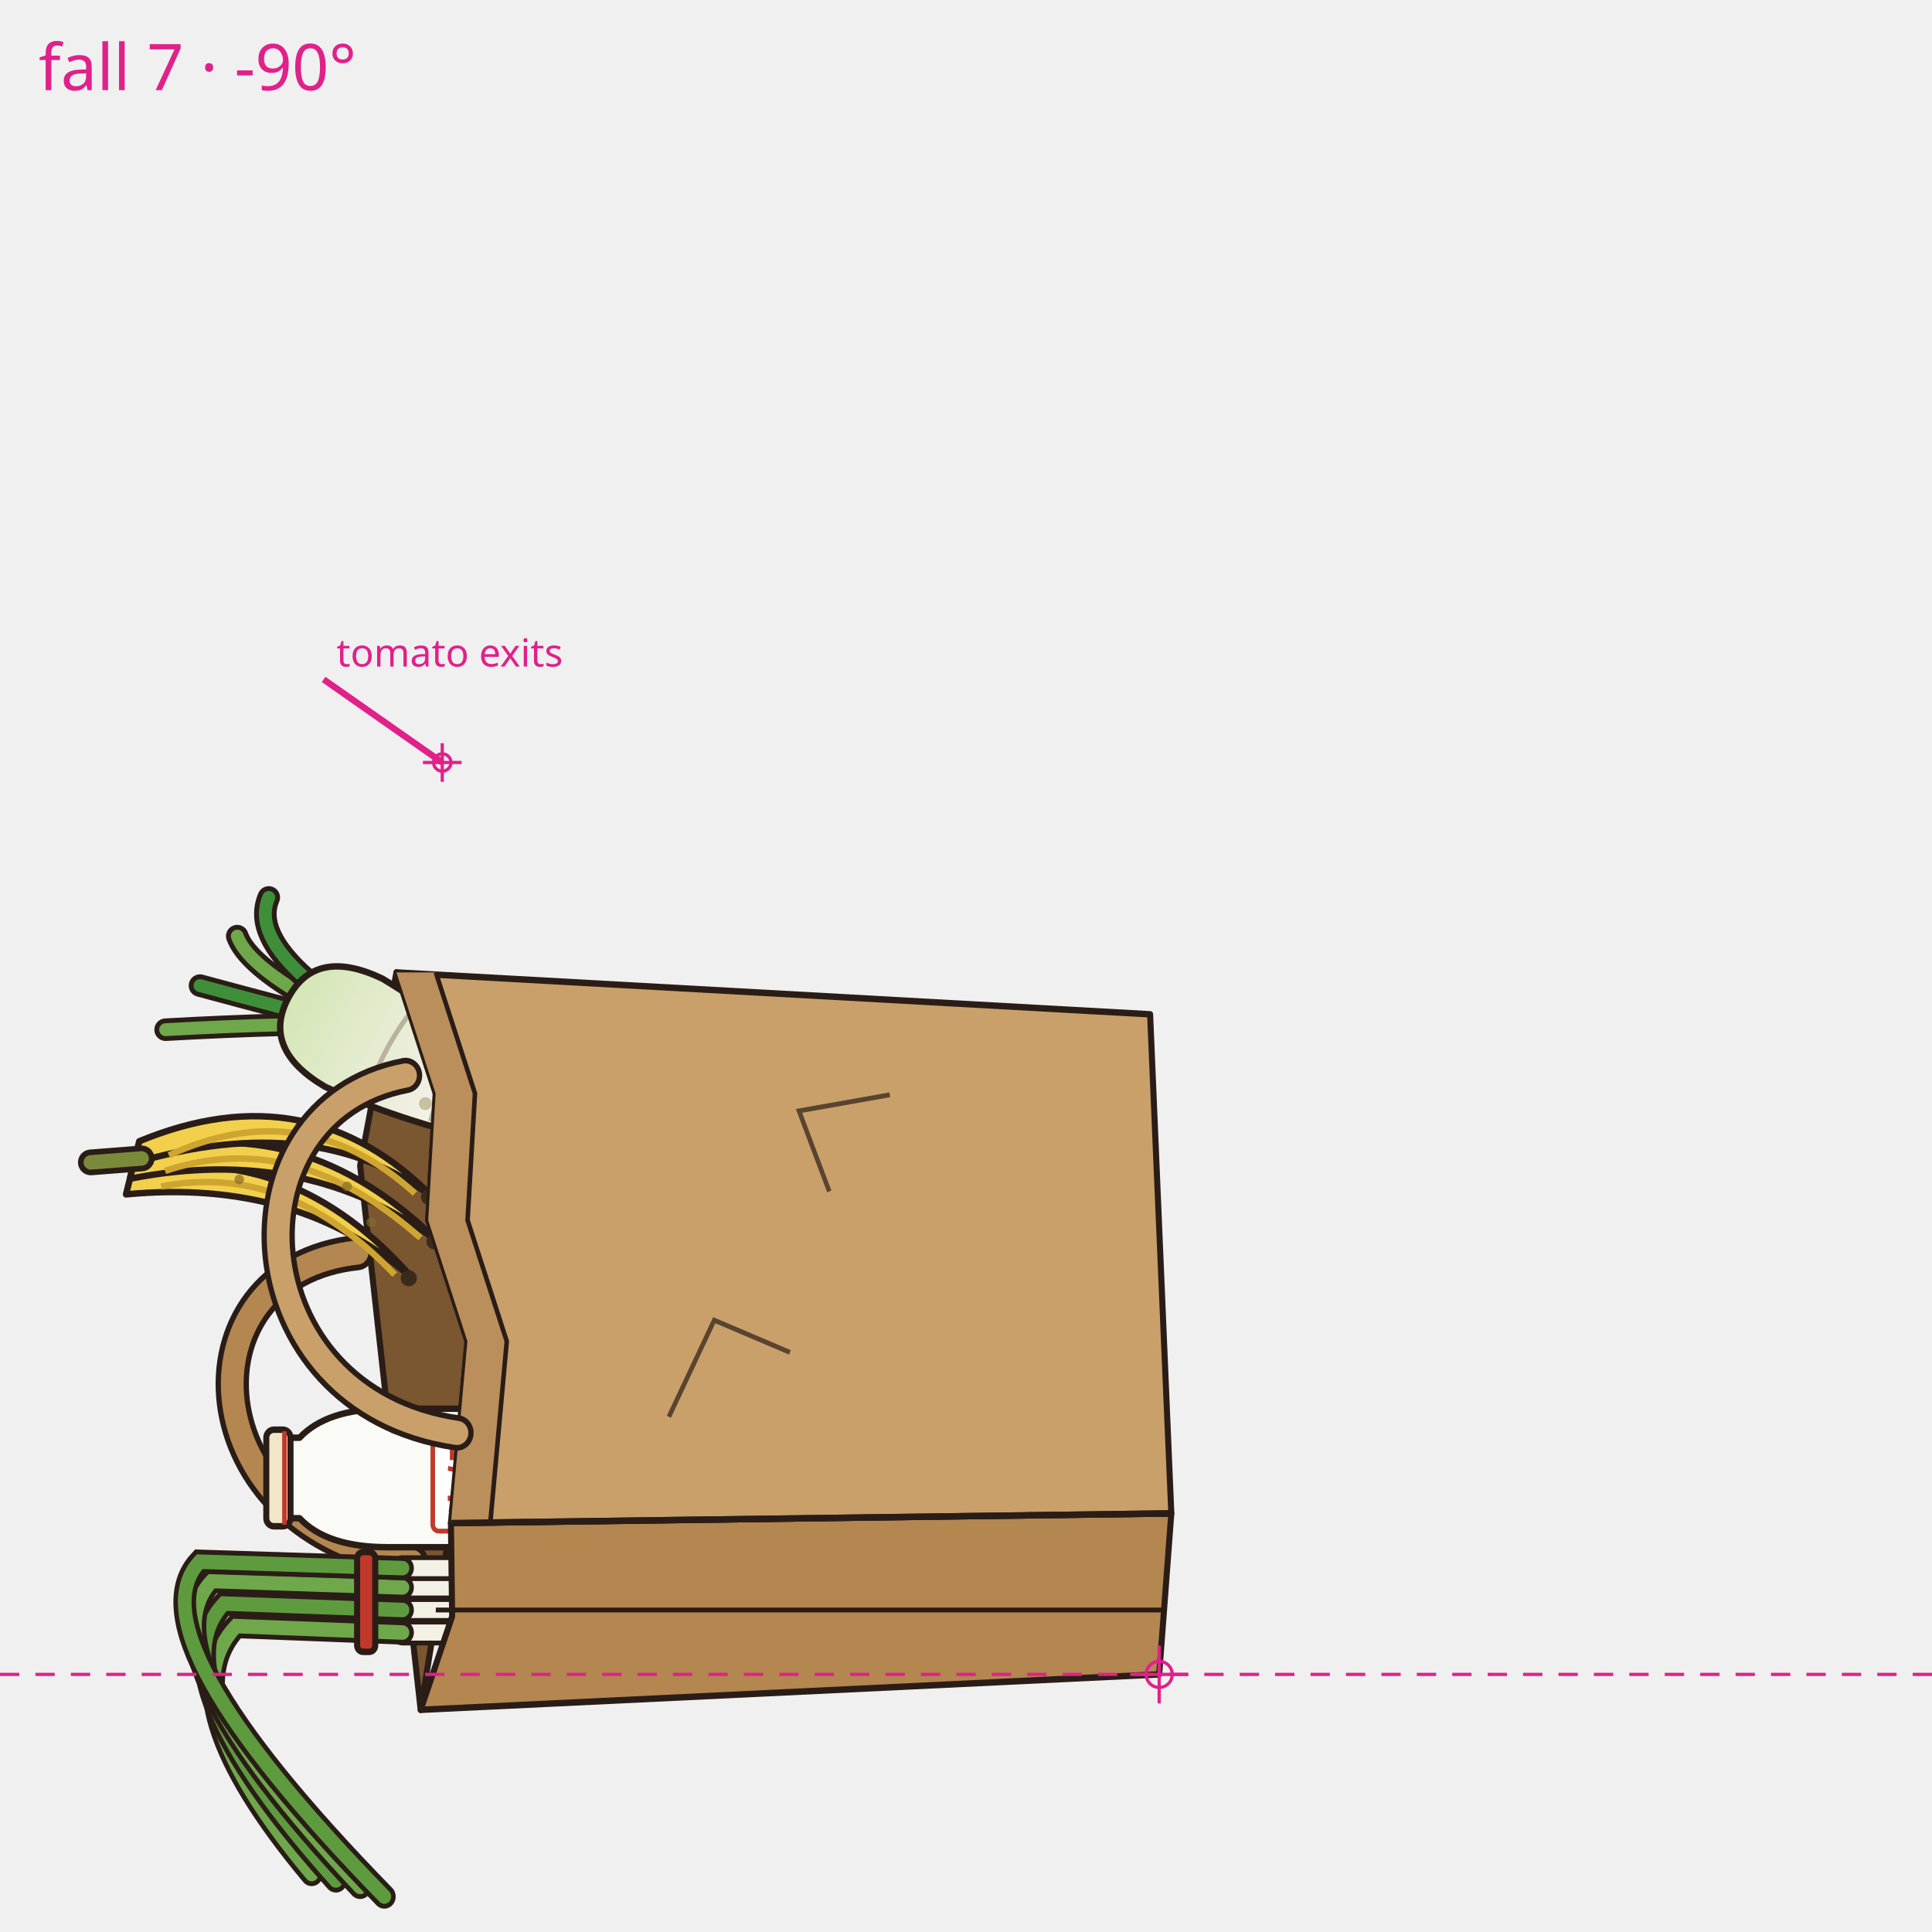
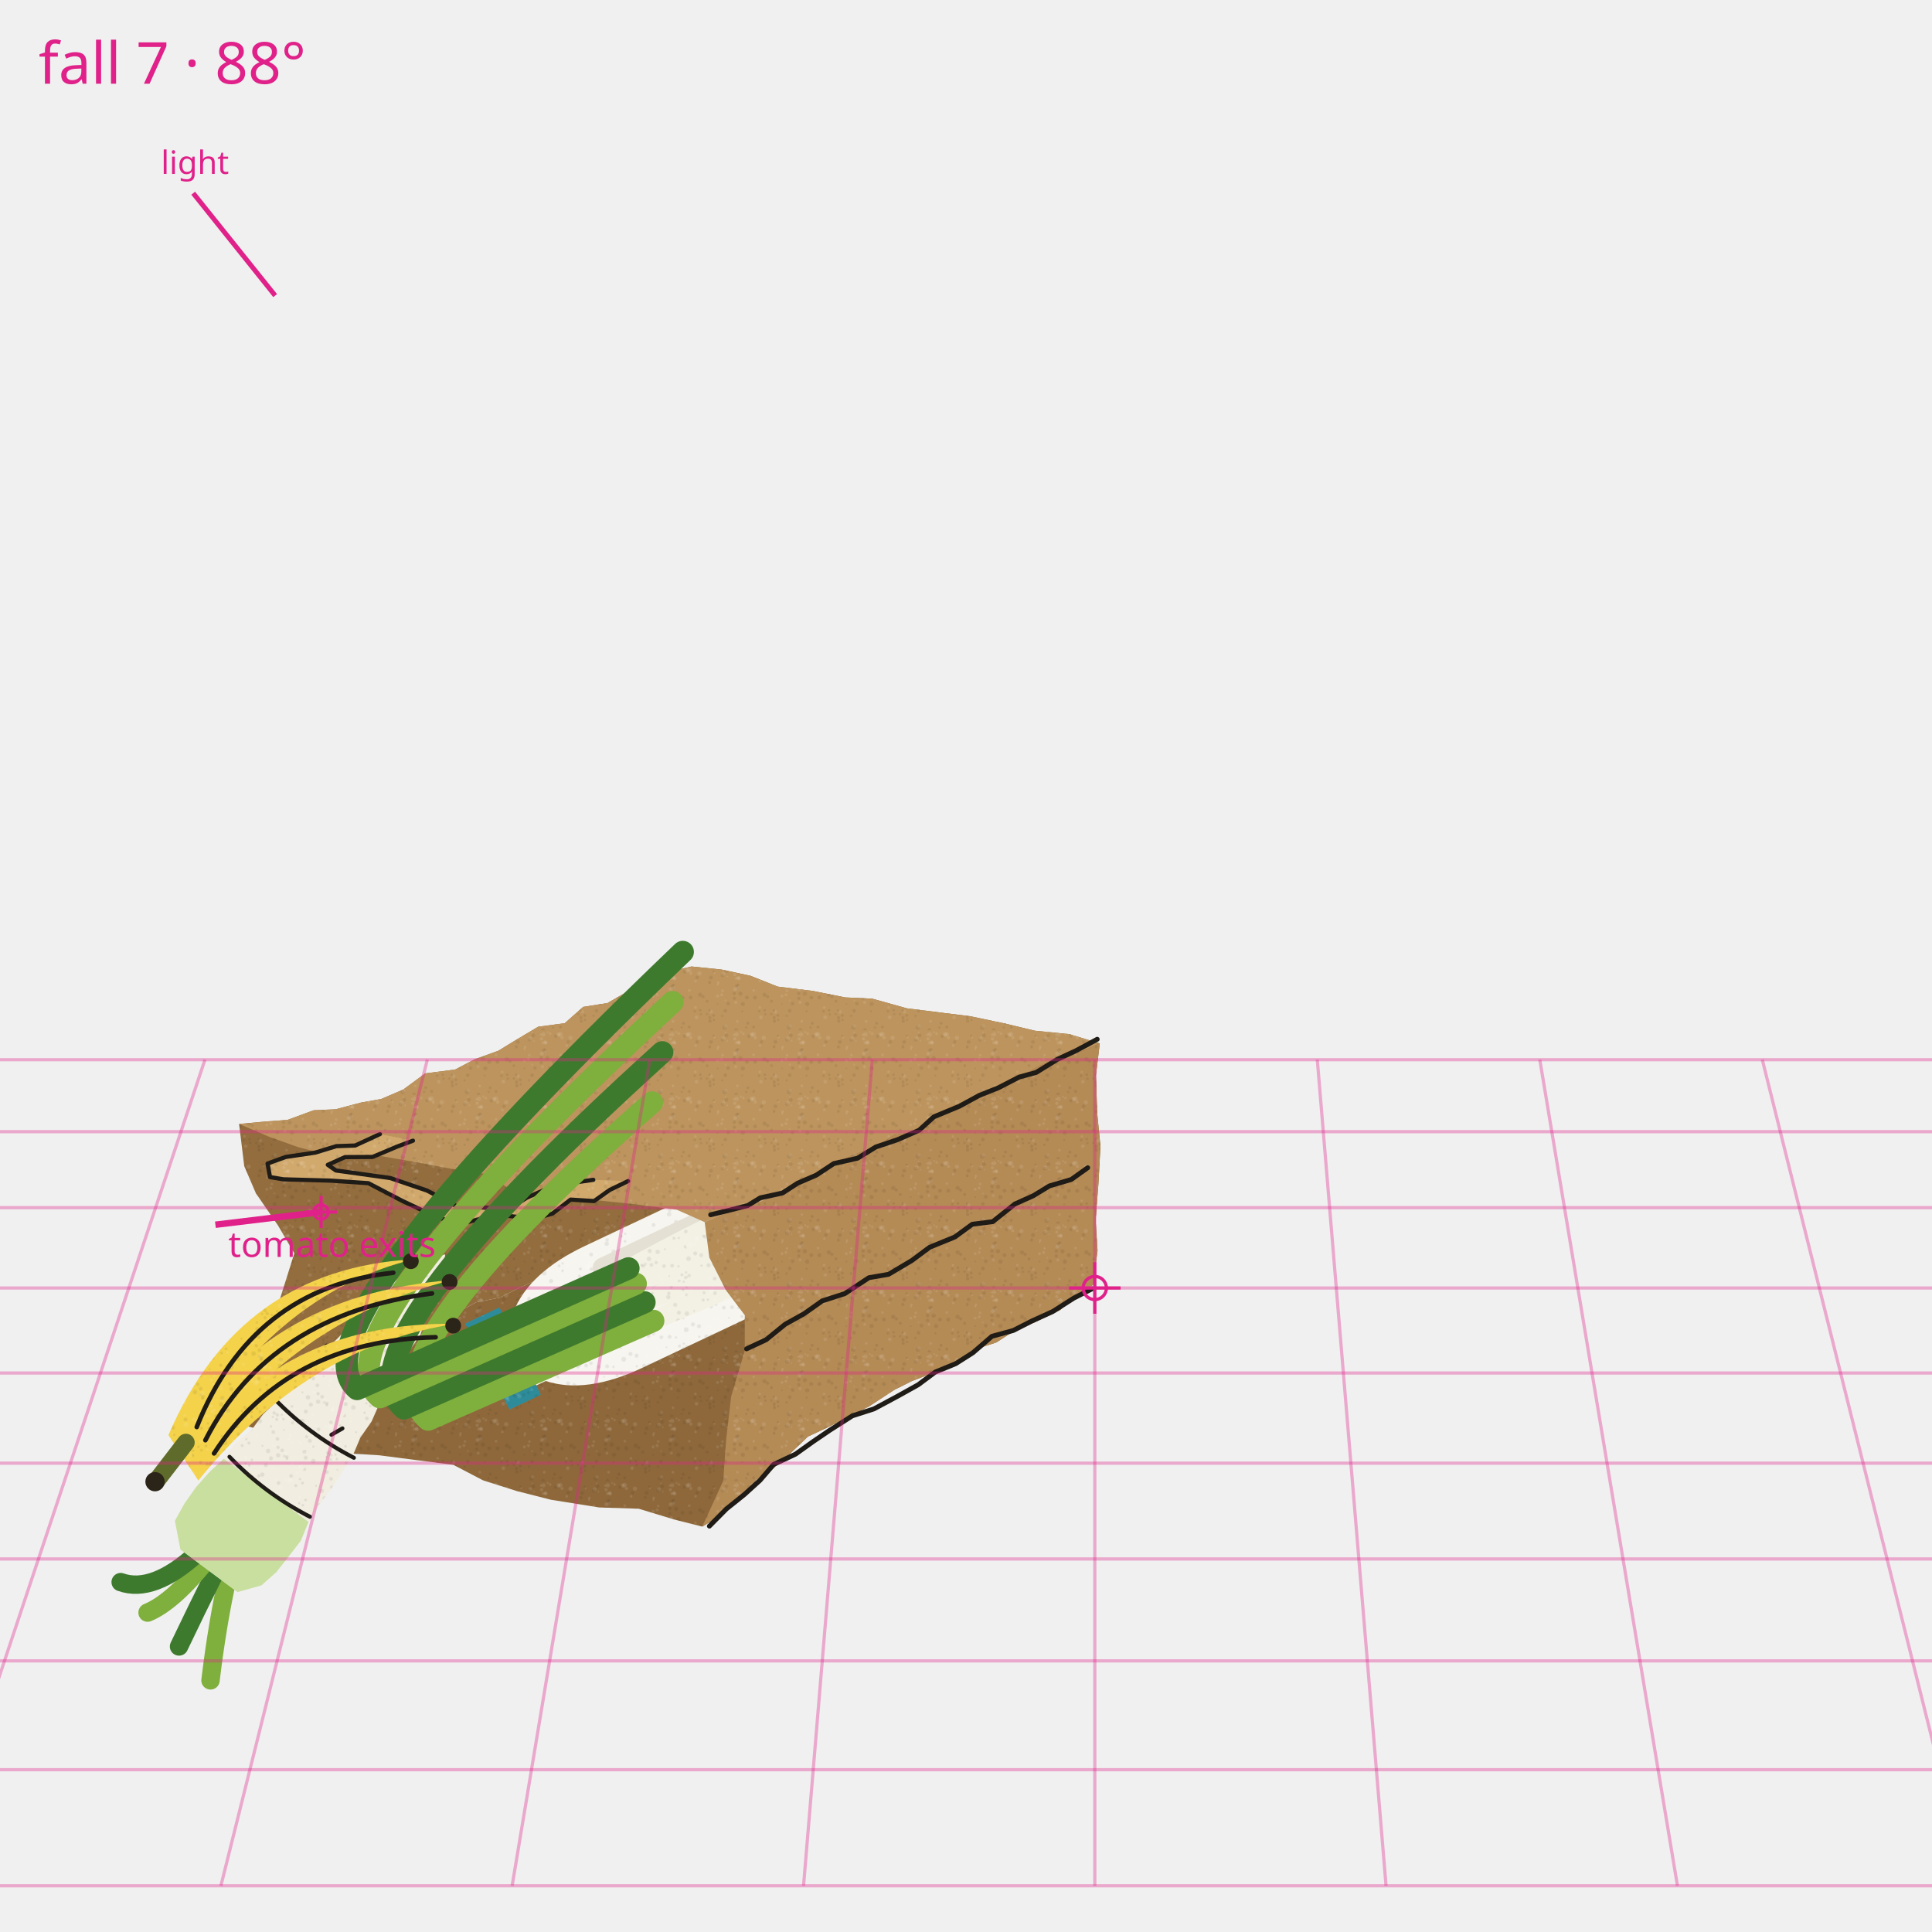
<svg xmlns="http://www.w3.org/2000/svg" width="1200" height="1200" viewBox="0 0 1200 1200">
-   <g transform="translate(720 1040) translate(0 0) rotate(-90) translate(0 0) scale(1 0.94)">
-     <polygon points="-22,-488 316,-528 436,-504 360.8,-478.1 282.1,-483 206.9,-457.1 94,-468" fill="#7a5631" stroke="#2a1d17" stroke-width="4" stroke-linejoin="round" stroke-linecap="round" />
-     <path d="M 70 -494 C 90 -640, 250 -650, 262 -530" fill="none" stroke="#2a1d17" stroke-width="22" stroke-linecap="round" />
-     <path d="M 70 -494 C 90 -640, 250 -650, 262 -530" fill="none" stroke="#b48650" stroke-width="15" stroke-linecap="round" />
-     <path d="M 79 -364 Q 79 -350 93 -350 L 151 -350 Q 165 -350 165 -364 L 165 -510 Q 165 -550 147 -568 L 147 -580 L 97 -580 L 97 -568 Q 79 -550 79 -510 Z" fill="#fafaf7" stroke="#2a1d17" stroke-width="4" stroke-linejoin="round" stroke-linecap="round" />
-     <path d="M 153 -506 L 153 -370" stroke="#a9b8bf" stroke-width="7" stroke-linecap="round" />
-     <rect x="89" y="-480" width="66" height="44" rx="4" fill="#fff" stroke="#c0392b" stroke-width="3" />
-     <text x="122" y="-448" font-size="26" font-family="sans-serif" font-weight="700" text-anchor="middle" fill="#c0392b">牛奶</text>
-     <rect x="92" y="-590" width="60" height="16" rx="5" fill="#f2e6c9" stroke="#2a1d17" stroke-width="4" stroke-linejoin="round" stroke-linecap="round" />
-     <line x1="93" y1="-578" x2="151" y2="-578" stroke="#c0392b" stroke-width="3" />
-     <path d="M 26 -380 L 26 -500" stroke="#2a1d17" stroke-width="16" stroke-linecap="round" />
-     <path d="M 26 -380 L 26 -500" stroke="#f3f1e4" stroke-width="10" stroke-linecap="round" />
-     <path d="M 40 -380 L 40 -500" stroke="#2a1d17" stroke-width="16" stroke-linecap="round" />
-     <path d="M 40 -380 L 40 -500" stroke="#f3f1e4" stroke-width="10" stroke-linecap="round" />
-     <path d="M 54 -380 L 54 -500" stroke="#2a1d17" stroke-width="16" stroke-linecap="round" />
-     <path d="M 54 -380 L 54 -500" stroke="#f3f1e4" stroke-width="10" stroke-linecap="round" />
-     <path d="M 66 -380 L 66 -500" stroke="#2a1d17" stroke-width="16" stroke-linecap="round" />
-     <path d="M 66 -380 L 66 -500" stroke="#f3f1e4" stroke-width="10" stroke-linecap="round" />
+   <defs>
+     <pattern id="grain" width="40" height="40" patternUnits="userSpaceOnUse">
+       <circle cx="23.5" cy="38.2" r="0.7" fill="#000" opacity="0.07" />
+       <circle cx="28" cy="2.4" r="1.4" fill="#fff" opacity="0.1" />
+       <circle cx="39.2" cy="21.9" r="0.9" fill="#000" opacity="0.07" />
+       <circle cx="11.7" cy="6.5" r="0.5" fill="#fff" opacity="0.1" />
+       <circle cx="33" cy="7.1" r="1.1" fill="#000" opacity="0.07" />
+       <circle cx="16.1" cy="20.1" r="1" fill="#000" opacity="0.07" />
+       <circle cx="29" cy="19.6" r="1.2" fill="#000" opacity="0.07" />
+       <circle cx="24.5" cy="35.6" r="0.9" fill="#000" opacity="0.07" />
+       <circle cx="10.7" cy="37.5" r="1.1" fill="#fff" opacity="0.1" />
+       <circle cx="21.4" cy="23.6" r="1.3" fill="#000" opacity="0.07" />
+       <circle cx="17.2" cy="39.7" r="1.1" fill="#000" opacity="0.07" />
+       <circle cx="32" cy="9.4" r="0.8" fill="#fff" opacity="0.1" />
+       <circle cx="0.7" cy="32.1" r="1.1" fill="#000" opacity="0.07" />
+       <circle cx="1.7" cy="28.4" r="1.1" fill="#fff" opacity="0.1" />
+       <circle cx="21.7" cy="2" r="0.8" fill="#fff" opacity="0.1" />
+       <circle cx="39.1" cy="29.9" r="0.7" fill="#000" opacity="0.07" />
+       <circle cx="3.7" cy="4.4" r="0.6" fill="#fff" opacity="0.1" />
+       <circle cx="1" cy="34.3" r="1" fill="#000" opacity="0.07" />
+       <circle cx="5.7" cy="23.6" r="0.5" fill="#000" opacity="0.07" />
+       <circle cx="34.4" cy="4.6" r="1.3" fill="#fff" opacity="0.1" />
+       <circle cx="12.3" cy="23.4" r="1.1" fill="#000" opacity="0.07" />
+       <circle cx="23.9" cy="19.6" r="1.2" fill="#000" opacity="0.07" />
+       <circle cx="10.5" cy="27.8" r="1.1" fill="#000" opacity="0.07" />
+       <circle cx="1.6" cy="7.2" r="1.2" fill="#000" opacity="0.07" />
+       <circle cx="26.8" cy="2.7" r="1.3" fill="#fff" opacity="0.1" />
+       <circle cx="15.9" cy="2.7" r="0.6" fill="#fff" opacity="0.1" />
+       <circle cx="34.8" cy="17.9" r="1.3" fill="#000" opacity="0.07" />
+       <circle cx="0.7" cy="10.2" r="1" fill="#000" opacity="0.07" />
+       <circle cx="29.1" cy="4.5" r="1" fill="#fff" opacity="0.1" />
+       <circle cx="5.8" cy="11.6" r="0.6" fill="#fff" opacity="0.1" />
+       <circle cx="21" cy="28.1" r="0.6" fill="#000" opacity="0.07" />
+       <circle cx="3.2" cy="30.7" r="0.9" fill="#000" opacity="0.07" />
+       <circle cx="28.1" cy="15.2" r="0.8" fill="#fff" opacity="0.1" />
+       <circle cx="10.1" cy="38.2" r="1.4" fill="#000" opacity="0.07" />
+       <circle cx="8.8" cy="15.4" r="0.8" fill="#fff" opacity="0.1" />
+       <circle cx="17.5" cy="2.5" r="1.3" fill="#fff" opacity="0.1" />
+       <circle cx="18" cy="13.9" r="1" fill="#000" opacity="0.07" />
+       <circle cx="3.2" cy="3.4" r="0.7" fill="#000" opacity="0.07" />
+       <circle cx="9.3" cy="5" r="1.2" fill="#fff" opacity="0.1" />
+       <circle cx="18.1" cy="13.8" r="1.1" fill="#fff" opacity="0.1" />
+       <circle cx="17" cy="22.6" r="0.9" fill="#fff" opacity="0.1" />
+       <circle cx="17.3" cy="7.7" r="0.9" fill="#fff" opacity="0.1" />
+       <circle cx="31.5" cy="28.1" r="0.8" fill="#000" opacity="0.07" />
+       <circle cx="31.9" cy="25.8" r="0.8" fill="#fff" opacity="0.1" />
+       <circle cx="10.6" cy="1.4" r="0.5" fill="#fff" opacity="0.1" />
+       <circle cx="36.7" cy="19.1" r="1" fill="#000" opacity="0.07" />
+       <circle cx="32.6" cy="31.9" r="1.1" fill="#fff" opacity="0.1" />
+       <circle cx="20.2" cy="1.1" r="0.6" fill="#fff" opacity="0.1" />
+       <circle cx="5.7" cy="18.7" r="0.9" fill="#fff" opacity="0.1" />
+       <circle cx="17.5" cy="12.4" r="1" fill="#000" opacity="0.07" />
+       <circle cx="8.2" cy="17.9" r="0.9" fill="#fff" opacity="0.1" />
+       <circle cx="35.4" cy="30" r="0.7" fill="#000" opacity="0.07" />
+       <circle cx="18.4" cy="11.8" r="0.8" fill="#000" opacity="0.07" />
+       <circle cx="35" cy="27.5" r="0.8" fill="#000" opacity="0.07" />
+       <circle cx="16.1" cy="17" r="1.1" fill="#000" opacity="0.07" />
+       <circle cx="19.9" cy="17.2" r="1.3" fill="#000" opacity="0.07" />
+       <circle cx="8.8" cy="5.8" r="1.2" fill="#000" opacity="0.07" />
+       <circle cx="18.7" cy="7.3" r="1.1" fill="#fff" opacity="0.1" />
+       <circle cx="25.2" cy="3.6" r="1.1" fill="#000" opacity="0.07" />
+       <circle cx="16.6" cy="14.4" r="1.2" fill="#fff" opacity="0.1" />
+       <circle cx="10.5" cy="21.3" r="0.5" fill="#fff" opacity="0.1" />
+       <circle cx="3.4" cy="33.5" r="0.7" fill="#000" opacity="0.07" />
+       <circle cx="18" cy="34.4" r="0.8" fill="#fff" opacity="0.1" />
+       <circle cx="0.6" cy="27.7" r="0.9" fill="#000" opacity="0.07" />
+       <circle cx="6.1" cy="10.4" r="0.8" fill="#fff" opacity="0.1" />
+       <circle cx="11.2" cy="3.1" r="1.2" fill="#000" opacity="0.07" />
+       <circle cx="19" cy="7.8" r="1.1" fill="#fff" opacity="0.1" />
+       <circle cx="28.1" cy="37.9" r="0.9" fill="#000" opacity="0.07" />
+       <circle cx="8.6" cy="31" r="0.7" fill="#000" opacity="0.07" />
+       <circle cx="16.4" cy="5.3" r="1" fill="#fff" opacity="0.1" />
+     </pattern>
+   </defs>
+   <polygon points="678.9,798.1 658.2,795.9 638.1,793.1 623,787.8 602,786.1 578.8,782.5 561.6,777.5 540.1,775 523,768.9 501.4,767.2 485.6,761.5 463.8,756.3 446.6,755.4 427.4,750.1 413.4,754.3 401.2,760.8 387,769.1 375.9,772.3 365.7,778.9 350.4,785.4 334.6,794.5 320.7,800.8 310.7,805.9 295.6,808.9 281.3,816.9 270.4,826.5 254.2,830.7 241.4,839.1 225.9,846.8 210.1,855.4 197.9,863 180.1,868.3 167.2,878.1 149.7,884.6 167.4,889.9 185.2,896.7 206.2,902.1 235.5,903.9 260.9,907.2 281.5,909.8 300.1,919.5 320.9,926.1 342.1,931.5 372.1,936.3 396.7,937.1 419.1,943.9 436.2,948.2 447.7,941.4 458.7,932.7 469.9,919 477.8,914.2 490.9,902.7 501.8,892.3 512.7,887.2 529.8,878.7 539.5,873.7 555.6,863.2 566.4,857.8 580.9,852.2 594.9,846.2 605.3,838.1 618.7,833.9 629.9,826.7 643.3,821 658.8,813.5 666.2,805.5" fill="#8e683b" />
+   <polygon points="678.9,798.1 658.2,795.9 638.1,793.1 623,787.8 602,786.1 578.8,782.5 561.6,777.5 540.1,775 523,768.9 501.4,767.2 485.6,761.5 463.8,756.3 446.6,755.4 427.4,750.1 413.4,754.3 401.2,760.8 387,769.1 375.9,772.3 365.7,778.9 350.4,785.4 334.6,794.5 320.7,800.8 310.7,805.9 295.6,808.9 281.3,816.9 270.4,826.5 254.2,830.7 241.4,839.1 225.9,846.8 210.1,855.4 197.9,863 180.1,868.3 167.2,878.1 149.7,884.6 167.4,889.9 185.2,896.7 206.2,902.1 235.5,903.9 260.9,907.2 281.5,909.8 300.1,919.5 320.9,926.1 342.1,931.5 372.1,936.3 396.7,937.1 419.1,943.9 436.2,948.2 447.7,941.4 458.7,932.7 469.9,919 477.8,914.2 490.9,902.7 501.8,892.3 512.7,887.2 529.8,878.7 539.5,873.7 555.6,863.2 566.4,857.8 580.9,852.2 594.9,846.2 605.3,838.1 618.7,833.9 629.9,826.7 643.3,821 658.8,813.5 666.2,805.5" fill="url(#grain)" />
+   <polygon points="427.4,750.1 427.1,728.9 427.8,708.7 429.8,684.6 430.1,662.8 425.3,642.1 426,624 429.5,600.3 413.2,604.1 400.3,609.9 389.3,616.1 377.3,623 362.2,625.4 350.8,635.5 334.3,637.7 320.5,645.9 309.6,652.6 294.7,658 282.7,664.3 264.1,666.7 250.5,676.7 236.8,682.6 224.3,684.8 208.4,689 194.8,689.6 178.5,695.6 164.8,696.6 148.5,698.1 151.7,724.3 158.9,741.1 172.7,761.2 182.8,778.5 173,809.6 161,833 158.6,858.1 149.7,884.6 167.2,878.1 180.1,868.3 197.9,863 210.1,855.4 225.9,846.8 241.4,839.1 254.2,830.7 270.4,826.5 281.3,816.9 295.6,808.9 310.7,805.9 320.7,800.8 334.6,794.5 350.4,785.4 365.7,778.9 375.9,772.3 387,769.1 401.2,760.8 413.4,754.3" fill="#936d3e" />
+   <polygon points="427.4,750.1 427.1,728.9 427.8,708.7 429.8,684.6 430.1,662.8 425.3,642.1 426,624 429.5,600.3 413.2,604.1 400.3,609.9 389.3,616.1 377.3,623 362.2,625.4 350.8,635.5 334.3,637.7 320.5,645.9 309.6,652.6 294.7,658 282.7,664.3 264.1,666.7 250.5,676.7 236.8,682.6 224.3,684.8 208.4,689 194.8,689.6 178.5,695.6 164.8,696.6 148.5,698.1 151.7,724.3 158.9,741.1 172.7,761.2 182.8,778.5 173,809.6 161,833 158.6,858.1 149.7,884.6 167.2,878.1 180.1,868.3 197.9,863 210.1,855.4 225.9,846.8 241.4,839.1 254.2,830.7 270.4,826.5 281.3,816.9 295.6,808.9 310.7,805.9 320.7,800.8 334.6,794.5 350.4,785.4 365.7,778.9 375.9,772.3 387,769.1 401.2,760.8 413.4,754.3" fill="url(#grain)" />
+   <polygon points="678.9,798.1 681.7,776.8 680.5,757.8 682.3,734.6 683.5,711.9 681.5,691.6 680.7,667.9 683.1,648.1 664.2,642.3 642.8,640.2 623.2,635.5 602.6,631.2 584.9,629 563.3,626.3 541.8,620.3 524.9,619.5 505,615.5 483,612.8 466.2,606.1 448.1,602.2 429.5,600.3 426,624 425.3,642.1 430.1,662.8 429.8,684.6 427.8,708.7 427.1,728.9 427.4,750.1 446.6,755.4 463.8,756.3 485.6,761.5 501.4,767.2 523,768.9 540.1,775 561.6,777.5 578.8,782.5 602,786.1 623,787.8 638.1,793.1 658.2,795.9" fill="#86623a" />
+   <polygon points="678.9,798.1 681.7,776.8 680.5,757.8 682.3,734.6 683.5,711.9 681.5,691.6 680.7,667.9 683.1,648.1 664.2,642.3 642.8,640.2 623.2,635.5 602.6,631.2 584.9,629 563.3,626.3 541.8,620.3 524.9,619.5 505,615.5 483,612.8 466.2,606.1 448.1,602.2 429.5,600.3 426,624 425.3,642.1 430.1,662.8 429.8,684.6 427.8,708.7 427.1,728.9 427.4,750.1 446.6,755.4 463.8,756.3 485.6,761.5 501.4,767.2 523,768.9 540.1,775 561.6,777.5 578.8,782.5 602,786.1 623,787.8 638.1,793.1 658.2,795.9" fill="url(#grain)" />
+   <g transform="translate(414.2 796.1) rotate(-115.3) scale(1.0726) translate(0 0)">
+     <path d="M -39 98 Q -39 110 -27 110 L 27 110 Q 39 110 39 98 L 39 -34 Q 39 -70 22 -88 L 22 -98 L -22 -98 L -22 -88 Q -39 -70 -39 -34 Z" fill="#f7f5ef" />
+     <path d="M -39 98 Q -39 110 -27 110 L 27 110 Q 39 110 39 98 L 39 -34 Q 39 -70 22 -88 L 22 -98 L -22 -98 L -22 -88 Q -39 -70 -39 -34 Z" fill="url(#grain)" />
+     <path d="M 23 -30 L 23 96" stroke="#e4e0d4" stroke-width="12" stroke-linecap="round" />
+     <polygon points="-28,-114 28,-116 28,-94 -28,-94" fill="#2e8c9a" />
+     <polygon points="-28,-114 28,-116 28,-94 -28,-94" fill="url(#grain)" />
  </g>
-   <g transform="translate(405.1 740) rotate(-152) scale(1) translate(-30 -180)">
-     <defs>
-       <linearGradient id="r" x1="0" x2="1" y1="0" y2="0">
-         <stop offset="0.55" stop-color="#f4f1e8" />
-         <stop offset="1" stop-color="#d4e6b5" />
-       </linearGradient>
-     </defs>
-     <path d="M 282 163.2 q 30 -17 62 -36.4" fill="none" stroke="#2a1d17" stroke-width="14" stroke-linecap="round" />
-     <path d="M 282 163.2 q 30 -17 62 -36.4" fill="none" stroke="#6fa84a" stroke-width="8" stroke-linecap="round" />
-     <path d="M 282 174 q 34 -8 56 -13" fill="none" stroke="#2a1d17" stroke-width="14" stroke-linecap="round" />
-     <path d="M 282 174 q 34 -8 56 -13" fill="none" stroke="#3f8f3a" stroke-width="8" stroke-linecap="round" />
-     <path d="M 282 186 q 38 2 50 13" fill="none" stroke="#2a1d17" stroke-width="14" stroke-linecap="round" />
-     <path d="M 282 186 q 38 2 50 13" fill="none" stroke="#6fa84a" stroke-width="8" stroke-linecap="round" />
-     <path d="M 282 195.6 q 42 10 44 33.8" fill="none" stroke="#2a1d17" stroke-width="14" stroke-linecap="round" />
-     <path d="M 282 195.6 q 42 10 44 33.8" fill="none" stroke="#3f8f3a" stroke-width="8" stroke-linecap="round" />
-     <path d="M 30 180 C 90 176, 160 146, 240 142 Q 286 144 286 180 Q 286 216 240 218 C 160 214, 90 184, 30 180 Z" fill="url(#r)" stroke="#2a1d17" stroke-width="4" stroke-linejoin="round" stroke-linecap="round" />
-     <path d="M 130 161 q 6 19 0 38" fill="none" stroke="#b9b29c" stroke-width="3" />
-     <path d="M 172 153.86 q 6 26.14 0 52.28" fill="none" stroke="#b9b29c" stroke-width="3" />
-     <path d="M 214 148 q 6 32 0 64" fill="none" stroke="#b9b29c" stroke-width="3" />
-     <path d="M 88 168.14 q 6 11.86 0 23.72" fill="none" stroke="#b9b29c" stroke-width="3" />
-     <circle cx="180" cy="162" r="4" fill="#c9c0a3" />
+   <g transform="translate(510.6 754.4) rotate(-115.3) scale(1.0601) translate(0 0)">
+     <path d="M -21 0 Q -23 -60 -19 -120 L -9 -120 Q -5 -60 -7 0 Q -14 12 -21 0 Z" fill="#f3f1e4" />
+     <path d="M -21 0 Q -23 -60 -19 -120 L -9 -120 Q -5 -60 -7 0 Q -14 12 -21 0 Z" fill="url(#grain)" />
+     <path d="M -18 6 l -4 12 M -14 8 l 0 14 M -10 6 l 5 11" stroke="#e4e0d4" stroke-width="2" stroke-linecap="round" />
+     <path d="M -9 0 Q -11 -60 -7 -120 L 3 -120 Q 7 -60 5 0 Q -2 12 -9 0 Z" fill="#f3f1e4" />
+     <path d="M -9 0 Q -11 -60 -7 -120 L 3 -120 Q 7 -60 5 0 Q -2 12 -9 0 Z" fill="url(#grain)" />
+     <path d="M -6 6 l -4 12 M -2 8 l 0 14 M 2 6 l 5 11" stroke="#e4e0d4" stroke-width="2" stroke-linecap="round" />
+     <path d="M 3 0 Q 1 -60 5 -120 L 15 -120 Q 19 -60 17 0 Q 10 12 3 0 Z" fill="#f3f1e4" />
+     <path d="M 3 0 Q 1 -60 5 -120 L 15 -120 Q 19 -60 17 0 Q 10 12 3 0 Z" fill="url(#grain)" />
+     <path d="M 6 6 l -4 12 M 10 8 l 0 14 M 14 6 l 5 11" stroke="#e4e0d4" stroke-width="2" stroke-linecap="round" />
+     <path d="M 13 0 Q 11 -60 15 -120 L 25 -120 Q 29 -60 27 0 Q 20 12 13 0 Z" fill="#f3f1e4" />
+     <path d="M 13 0 Q 11 -60 15 -120 L 25 -120 Q 29 -60 27 0 Q 20 12 13 0 Z" fill="url(#grain)" />
+     <path d="M 16 6 l -4 12 M 20 8 l 0 14 M 24 6 l 5 11" stroke="#e4e0d4" stroke-width="2" stroke-linecap="round" />
  </g>
-   <g transform="translate(174.8 735) rotate(-166) scale(1) translate(-130 -130)">
-     <path d="M 222 114 Q 130 158 36 92 Q 120 136 222 100 Z" fill="#f2d04b" stroke="#2a1d17" stroke-width="4" stroke-linejoin="round" stroke-linecap="round" />
-     <path d="M 202 110 Q 130 144 48 92" fill="none" stroke="#cfa531" stroke-width="4" />
-     <circle cx="39" cy="92" r="5" fill="#3a2a1a" />
-     <path d="M 222 124 Q 130 180 26 118 Q 120 158 222 110 Z" fill="#f2d04b" stroke="#2a1d17" stroke-width="4" stroke-linejoin="round" stroke-linecap="round" />
-     <path d="M 202 120 Q 130 166 38 118" fill="none" stroke="#cfa531" stroke-width="4" />
-     <circle cx="29" cy="118" r="5" fill="#3a2a1a" />
-     <path d="M 222 134 Q 130 202 36 144 Q 120 180 222 120 Z" fill="#f2d04b" stroke="#2a1d17" stroke-width="4" stroke-linejoin="round" stroke-linecap="round" />
-     <path d="M 202 130 Q 130 188 48 144" fill="none" stroke="#cfa531" stroke-width="4" />
-     <circle cx="39" cy="144" r="5" fill="#3a2a1a" />
-     <circle cx="90" cy="138" r="3" fill="#8a6a2a" opacity="0.7" />
-     <circle cx="124" cy="152" r="3" fill="#8a6a2a" opacity="0.7" />
-     <circle cx="156" cy="126" r="3" fill="#8a6a2a" opacity="0.7" />
-     <circle cx="70" cy="120" r="3" fill="#8a6a2a" opacity="0.7" />
-     <path d="M 218 124 l 30 -10" stroke="#2a1d17" stroke-width="16" stroke-linecap="round" />
-     <path d="M 218 124 l 30 -10" stroke="#7a8a3a" stroke-width="9" stroke-linecap="round" />
+   <g transform="translate(275.5 778.6) rotate(-233.3) scale(1.0384) translate(-24 -170)">
+     <path d="M 256 158 q 26 -11.6 56 -28.8" fill="none" stroke="#7faf3c" stroke-width="11" stroke-linecap="round" />
+     <path d="M 256 166 q 29 -5.2 51 -9.6" fill="none" stroke="#3e7a2e" stroke-width="11" stroke-linecap="round" />
+     <path d="M 256 174 q 32 1.2 46 9.6" fill="none" stroke="#7faf3c" stroke-width="11" stroke-linecap="round" />
+     <path d="M 256 181 q 35 6.8 41 26.4" fill="none" stroke="#3e7a2e" stroke-width="11" stroke-linecap="round" />
+     <polygon points="24,168.8 35.8,161.4 47.6,158.5 59.4,155.8 71.2,152.1 83,151.6 94.8,149.8 106.6,147.6 118.4,147.2 130.2,144.5 142,144.1 153.8,141.2 165.6,140.4 177.4,139.7 189.2,139.9 201,138.8 212.8,135.8 224.6,136 236.4,136.3 248.2,138.7 260,147.8 260,190.4 248.2,203.3 236.4,204.9 224.6,205.2 212.8,204.2 201,202.1 189.2,202.1 177.4,199 165.6,199.1 153.8,197.1 142,197.2 130.2,194.1 118.4,194.7 106.6,191.1 94.8,189.4 83,187.7 71.2,187.4 59.4,184.3 47.6,182 35.8,178.6 24,169.1" fill="#f1ede0" />
+     <polygon points="24,168.8 35.8,161.4 47.6,158.5 59.4,155.8 71.2,152.1 83,151.6 94.8,149.8 106.6,147.6 118.4,147.2 130.2,144.5 142,144.1 153.8,141.2 165.6,140.4 177.4,139.7 189.2,139.9 201,138.8 212.8,135.8 224.6,136 236.4,136.3 248.2,138.7 260,147.8 260,190.4 248.2,203.3 236.4,204.9 224.6,205.2 212.8,204.2 201,202.1 189.2,202.1 177.4,199 165.6,199.1 153.8,197.1 142,197.2 130.2,194.1 118.4,194.7 106.6,191.1 94.8,189.4 83,187.7 71.2,187.4 59.4,184.3 47.6,182 35.8,178.6 24,169.1" fill="url(#grain)" />
+     <polygon points="201,138.8 212.8,135.8 224.6,136 236.4,136.3 248.2,138.7 260,147.8 260,190.4 248.2,203.3 236.4,204.9 224.6,205.2 212.8,204.2 201,202.1" fill="#c9dfa0" />
+     <path d="M 110 146.8 q 5 23.2 0 46.4" fill="none" stroke="#1f1b17" stroke-width="2.4" stroke-linecap="round" />
+     <path d="M 154 140 q 5 30 0 60" fill="none" stroke="#1f1b17" stroke-width="2.4" stroke-linecap="round" />
+     <path d="M 198 140 q 5 30 0 60" fill="none" stroke="#1f1b17" stroke-width="2.4" stroke-linecap="round" />
+     <path d="M 144 156 l 7 3" stroke="#1f1b17" stroke-width="2.4" stroke-linecap="round" />
  </g>
-   <g transform="translate(720 1040) translate(0 0) rotate(-90) translate(0 0) scale(1 0.94)">
-     <polygon points="0,0 100,8 94,-468 36,-467.2 -22,-488" fill="#b48650" stroke="#2a1d17" stroke-width="4" stroke-linejoin="round" stroke-linecap="round" />
-     <polygon points="100,8 410,-6 436,-504 360.8,-478.1 282.1,-483 206.9,-457.1 94,-468" fill="#c9a06a" stroke="#2a1d17" stroke-width="4" stroke-linejoin="round" stroke-linecap="round" />
-     <polygon points="94,-468 206.9,-457.1 282.1,-483 360.8,-478.1 436,-504 436,-478 360.8,-452.1 282.1,-457 206.9,-431.1 94,-442" fill="#bb8f5b" stroke="none" />
-     <polyline points="94,-442 206.9,-431.1 282.1,-457 360.8,-452.1 436,-478" fill="none" stroke="#2a1d17" stroke-width="3" />
-     <line x1="100" y1="8" x2="94" y2="-468" stroke="#2a1d17" stroke-width="4" />
-     <line x1="40" y1="3" x2="40" y2="-478" stroke="#2a1d17" stroke-width="3" />
-     <path d="M 160 -324 l 60 30 l -20 50 M 300 -218 l 50 -20 l 10 60" fill="none" stroke="#2a1d17" stroke-width="3" opacity="0.7" />
-     <path d="M 150 -464 C 170 -610, 350 -620, 372 -498" fill="none" stroke="#2a1d17" stroke-width="22" stroke-linecap="round" />
-     <path d="M 150 -464 C 170 -610, 350 -620, 372 -498" fill="none" stroke="#c9a06a" stroke-width="15" stroke-linecap="round" />
-     <path d="M 26 -500 L 30 -610 Q -16 -656 -124 -560" fill="none" stroke="#2a1d17" stroke-width="15" stroke-linecap="round" />
-     <path d="M 26 -500 L 30 -610 Q -16 -656 -124 -560" fill="none" stroke="#6fa84a" stroke-width="9" stroke-linecap="round" />
-     <path d="M 40 -500 L 44 -618 Q -2 -664 -128 -544" fill="none" stroke="#2a1d17" stroke-width="15" stroke-linecap="round" />
-     <path d="M 40 -500 L 44 -618 Q -2 -664 -128 -544" fill="none" stroke="#5e9b3e" stroke-width="9" stroke-linecap="round" />
-     <path d="M 54 -500 L 58 -626 Q 12 -672 -132 -528" fill="none" stroke="#2a1d17" stroke-width="15" stroke-linecap="round" />
-     <path d="M 54 -500 L 58 -626 Q 12 -672 -132 -528" fill="none" stroke="#6fa84a" stroke-width="9" stroke-linecap="round" />
-     <path d="M 66 -500 L 70 -634 Q 24 -680 -138 -512" fill="none" stroke="#2a1d17" stroke-width="15" stroke-linecap="round" />
-     <path d="M 66 -500 L 70 -634 Q 24 -680 -138 -512" fill="none" stroke="#5e9b3e" stroke-width="9" stroke-linecap="round" />
-     <rect x="14" y="-530" width="62" height="12" rx="4" fill="#c0392b" stroke="#2a1d17" stroke-width="4" stroke-linejoin="round" stroke-linecap="round" />
+   <polygon points="683.1,648.1 673.6,652.4 657.1,656.9 645.2,662.2 631.6,669.8 621,675.2 605.7,681.3 595,688 580,693.7 567.7,703.1 555.4,704.9 545.8,711.3 528.2,718.1 516.7,724.4 505.2,730.7 495.3,734.9 483.1,741.3 472.7,746.1 460.5,747.7 450.2,753.5 437.7,759.1 420.4,751.4 394.7,748 369.8,745.4 339.4,742.3 318.1,739.7 302.8,729.3 280.5,726 260.4,722.2 232.8,717.4 206.1,718 185.2,712.5 167.5,706.2 148.5,698.1 164.8,696.6 178.5,695.6 194.8,689.6 208.4,689 224.3,684.8 236.8,682.6 250.5,676.7 264.1,666.7 282.7,664.3 294.7,658 309.6,652.6 320.5,645.9 334.3,637.7 350.8,635.5 362.2,625.4 377.3,623 389.3,616.1 400.3,609.9 413.2,604.1 429.5,600.3 448.1,602.2 466.2,606.1 483,612.8 505,615.5 524.9,619.5 541.8,620.3 563.3,626.3 584.9,629 602.6,631.2 623.2,635.5 642.8,640.2 664.2,642.3" fill="#bd945d" />
+   <polygon points="683.1,648.1 673.6,652.4 657.1,656.9 645.2,662.2 631.6,669.8 621,675.2 605.7,681.3 595,688 580,693.7 567.7,703.1 555.4,704.9 545.8,711.3 528.2,718.1 516.7,724.4 505.2,730.7 495.3,734.9 483.1,741.3 472.7,746.1 460.5,747.7 450.2,753.5 437.7,759.1 420.4,751.4 394.7,748 369.8,745.4 339.4,742.3 318.1,739.7 302.8,729.3 280.5,726 260.4,722.2 232.8,717.4 206.1,718 185.2,712.5 167.5,706.2 148.5,698.1 164.8,696.6 178.5,695.6 194.8,689.6 208.4,689 224.3,684.8 236.8,682.6 250.5,676.7 264.1,666.7 282.7,664.3 294.7,658 309.6,652.6 320.5,645.9 334.3,637.7 350.8,635.5 362.2,625.4 377.3,623 389.3,616.1 400.3,609.9 413.2,604.1 429.5,600.3 448.1,602.2 466.2,606.1 483,612.8 505,615.5 524.9,619.5 541.8,620.3 563.3,626.3 584.9,629 602.6,631.2 623.2,635.5 642.8,640.2 664.2,642.3" fill="url(#grain)" />
+   <polygon points="390.1,733.6 378.7,739.1 369,746 354.4,745.1 343.1,753.8 331.5,757 308.6,754.4 284.1,760.7 265.1,753.1 249.7,745.8 228.8,734.9 205.3,733.3 176.1,732.5 167.7,731.1 166.2,722.7 177.5,718.6 195.8,715.9 208.9,711.9 220.6,711.5 236,704.4 256.5,708.5 246.8,712.1 231.4,718.6 214.3,718.7 203.6,723.5 208.6,727 242.4,731.7 265.3,739.5 283,748.9 315.7,751.1 327.2,743.9 341,737.8 352.8,735.1 368.5,732.8" fill="#d1a96d" />
+   <polygon points="390.1,733.6 378.7,739.1 369,746 354.4,745.1 343.1,753.8 331.5,757 308.6,754.4 284.1,760.7 265.1,753.1 249.7,745.8 228.8,734.9 205.3,733.3 176.1,732.5 167.7,731.1 166.2,722.7 177.5,718.6 195.8,715.9 208.9,711.9 220.6,711.5 236,704.4 256.5,708.5 246.8,712.1 231.4,718.6 214.3,718.7 203.6,723.5 208.6,727 242.4,731.7 265.3,739.5 283,748.9 315.7,751.1 327.2,743.9 341,737.8 352.8,735.1 368.5,732.8" fill="url(#grain)" />
+   <polyline points="390.1,733.6 378.7,739.1 369,746 354.4,745.1 343.1,753.8 331.5,757 308.6,754.4 284.1,760.7 265.1,753.1 249.7,745.8 228.8,734.9 205.3,733.3 176.1,732.5 167.7,731.1 166.2,722.7 177.5,718.6 195.8,715.9 208.9,711.9 220.6,711.5 236,704.4" fill="none" stroke="#1f1b17" stroke-width="2.6" stroke-linecap="round" stroke-linejoin="round" />
+   <polyline points="256.5,708.5 246.8,712.1 231.4,718.6 214.3,718.7 203.6,723.5 208.6,727 242.4,731.7 265.3,739.5 283,748.9 315.7,751.1 327.2,743.9 341,737.8 352.8,735.1 368.5,732.8" fill="none" stroke="#1f1b17" stroke-width="2.6" stroke-linecap="round" stroke-linejoin="round" />
+   <polygon points="678.9,798.1 666.2,805.5 658.8,813.5 643.3,821 629.9,826.7 618.7,833.9 605.3,838.1 594.9,846.2 580.9,852.2 566.4,857.8 555.6,863.2 539.5,873.7 529.8,878.7 512.7,887.2 501.8,892.3 490.9,902.7 477.8,914.2 469.9,919 458.7,932.7 447.7,941.4 436.2,948.2 449.2,919.8 451,894.5 454.1,867.5 462.6,838.9 462.6,816.9 450.7,801.1 440.6,781.1 437.7,759.1 450.2,753.5 460.5,747.7 472.7,746.1 483.1,741.3 495.3,734.9 505.2,730.7 516.7,724.4 528.2,718.1 545.8,711.3 555.4,704.9 567.7,703.1 580,693.7 595,688 605.7,681.3 621,675.2 631.6,669.8 645.2,662.2 657.1,656.9 673.6,652.4 683.1,648.1 680.7,667.9 681.5,691.6 683.5,711.9 682.3,734.6 680.5,757.8 681.7,776.8" fill="#b48a55" />
+   <polygon points="678.9,798.1 666.2,805.5 658.8,813.5 643.3,821 629.9,826.7 618.7,833.9 605.3,838.1 594.9,846.2 580.9,852.2 566.4,857.8 555.6,863.2 539.5,873.7 529.8,878.7 512.7,887.2 501.8,892.3 490.9,902.7 477.8,914.2 469.9,919 458.7,932.7 447.7,941.4 436.2,948.2 449.2,919.8 451,894.5 454.1,867.5 462.6,838.9 462.6,816.9 450.7,801.1 440.6,781.1 437.7,759.1 450.2,753.5 460.5,747.7 472.7,746.1 483.1,741.3 495.3,734.9 505.2,730.7 516.7,724.4 528.2,718.1 545.8,711.3 555.4,704.9 567.7,703.1 580,693.7 595,688 605.7,681.3 621,675.2 631.6,669.8 645.2,662.2 657.1,656.9 673.6,652.4 683.1,648.1 680.7,667.9 681.5,691.6 683.5,711.9 682.3,734.6 680.5,757.8 681.7,776.8" fill="url(#grain)" />
+   <polyline points="678.3,800.5 666.9,806.3 653.9,814.6 640.9,820.5 629.3,826.4 616.1,830 604.3,840.2 593.6,847 580.9,852.2 570.3,860.1 557,867.5 542.8,875.1 529.4,879.4 515.3,888.4 505.3,895.2 494.1,903.2 480.5,909.6 472.1,919.4 462.3,928.3 451.2,937.2 440.6,947.9" fill="none" stroke="#1f1b17" stroke-width="3" stroke-linecap="round" stroke-linejoin="round" />
+   <polyline points="675.6,725.3 665.4,732.6 651.8,736.6 641.8,742.7 630.4,747.8 616.6,758.8 603.9,760.4 593.1,768.3 577.4,774.7 566.4,782.9 551.9,791.5 539.7,793.6 524.7,803.5 510.7,808 499.4,816 487.7,822.5 475.9,832.1 463.7,837.8" fill="none" stroke="#1f1b17" stroke-width="3" stroke-linecap="round" stroke-linejoin="round" />
+   <polyline points="681.5,645.5 668.3,652.6 656.7,658 643.6,666.1 633,669 620,675.7 608.2,680.4 595.9,687.1 580,693.7 570.9,702 557.4,707.9 544,712.4 532.6,719.4 517.9,722.7 507,729.9 495.4,734.9 486,741 472.2,744 464.4,748.8 451.8,752 441.4,754.5" fill="none" stroke="#1f1b17" stroke-width="3" stroke-linecap="round" stroke-linejoin="round" />
+   <g transform="translate(510.6 754.4) rotate(-115.3) scale(1.0601) translate(0 0)">
+     <path d="M -14 -116 L -10 -260 Q 38.8 -282 102 -62" fill="none" stroke="#7faf3c" stroke-width="13" stroke-linecap="round" stroke-linejoin="round" />
+     <path d="M -2 -116 L 2 -270 Q 50.8 -292 126 -44" fill="none" stroke="#3e7a2e" stroke-width="13" stroke-linecap="round" stroke-linejoin="round" />
+     <path d="M 10 -116 L 14 -280 Q 62.8 -302 150 -26" fill="none" stroke="#7faf3c" stroke-width="13" stroke-linecap="round" stroke-linejoin="round" />
+     <path d="M 20 -116 L 24 -290 Q 72.8 -312 174 -8" fill="none" stroke="#3e7a2e" stroke-width="13" stroke-linecap="round" stroke-linejoin="round" />
+   </g>
+   <g transform="translate(185.9 844.5) rotate(-213.3) scale(1.089) translate(-120 -120)">
+     <path d="M 206 107 Q 120 146 34 88 Q 112 124 206 94 Z" fill="#f4d24a" />
+     <path d="M 206 107 Q 120 146 34 88 Q 112 124 206 94 Z" fill="url(#grain)" />
+     <path d="M 190 102 Q 120 133 48 88" fill="none" stroke="#1f1b17" stroke-width="2.6" stroke-linecap="round" />
+     <circle cx="36" cy="88" r="4.5" fill="#2b2418" />
+     <path d="M 206 116 Q 120 164 22 110 Q 112 142 206 103 Z" fill="#f4d24a" />
+     <path d="M 206 116 Q 120 164 22 110 Q 112 142 206 103 Z" fill="url(#grain)" />
+     <path d="M 190 111 Q 120 151 36 110" fill="none" stroke="#1f1b17" stroke-width="2.6" stroke-linecap="round" />
+     <circle cx="24" cy="110" r="4.5" fill="#2b2418" />
+     <path d="M 206 125 Q 120 182 34 132 Q 112 160 206 112 Z" fill="#f4d24a" />
+     <path d="M 206 125 Q 120 182 34 132 Q 112 160 206 112 Z" fill="url(#grain)" />
+     <path d="M 190 120 Q 120 169 48 132" fill="none" stroke="#1f1b17" stroke-width="2.6" stroke-linecap="round" />
+     <circle cx="36" cy="132" r="4.5" fill="#2b2418" />
+     <path d="M 200 116 l 26 -9" stroke="#5e6b2a" stroke-width="10" stroke-linecap="round" />
+     <circle cx="227" cy="107" r="5.5" fill="#2b2418" />
  </g>
  <g id="guides" fill="none" stroke="#e0218a" stroke-width="2">
-     <text x="24" y="56" font-size="40" font-family="sans-serif" fill="#e0218a" stroke="none">fall 7 · -90°</text>
-     <line x1="0" y1="1040" x2="1200" y2="1040" stroke-dasharray="12 10" />
-     <path d="M 702 1040 H 738 M 720 1022 V 1058" />
-     <circle cx="720" cy="1040" r="8.1" />
-     <path d="M 262.7 473.6 H 286.7 M 274.7 461.6 V 485.6" />
-     <circle cx="274.7" cy="473.6" r="5.4" />
-     <path d="M 274.7 473.6 L 201 422" stroke-width="4" />
-     <text x="209" y="414" font-size="24" font-family="sans-serif" fill="#e0218a" stroke="none">tomato exits</text>
+     <text x="24" y="52" font-size="36" font-family="sans-serif" fill="#e0218a" stroke="none">fall 7 · 88°</text>
+     <line x1="-149.1" y1="658.2" x2="1232.7" y2="658.2" opacity="0.35" />
+     <line x1="-171.5" y1="702.9" x2="1247.6" y2="702.9" opacity="0.35" />
+     <line x1="-195.1" y1="750.1" x2="1263.4" y2="750.1" opacity="0.35" />
+     <line x1="-220" y1="800" x2="1280" y2="800" opacity="0.35" />
+     <line x1="-246.4" y1="852.8" x2="1297.6" y2="852.8" opacity="0.35" />
+     <line x1="-274.4" y1="908.8" x2="1316.3" y2="908.8" opacity="0.35" />
+     <line x1="-304.2" y1="968.3" x2="1336.1" y2="968.3" opacity="0.35" />
+     <line x1="-335.8" y1="1031.6" x2="1357.2" y2="1031.6" opacity="0.35" />
+     <line x1="-369.6" y1="1099.2" x2="1379.7" y2="1099.2" opacity="0.35" />
+     <line x1="-405.7" y1="1171.3" x2="1403.8" y2="1171.3" opacity="0.35" />
+     <line x1="-149.1" y1="658.2" x2="-405.7" y2="1171.3" opacity="0.35" />
+     <line x1="-10.9" y1="658.2" x2="-224.7" y2="1171.3" opacity="0.35" />
+     <line x1="127.3" y1="658.2" x2="-43.8" y2="1171.3" opacity="0.35" />
+     <line x1="265.4" y1="658.2" x2="137.2" y2="1171.3" opacity="0.35" />
+     <line x1="403.6" y1="658.2" x2="318.1" y2="1171.3" opacity="0.35" />
+     <line x1="541.8" y1="658.2" x2="499.1" y2="1171.3" opacity="0.35" />
+     <line x1="680" y1="658.2" x2="680" y2="1171.3" opacity="0.35" />
+     <line x1="818.2" y1="658.2" x2="860.9" y2="1171.3" opacity="0.35" />
+     <line x1="956.4" y1="658.2" x2="1041.9" y2="1171.3" opacity="0.35" />
+     <line x1="1094.6" y1="658.2" x2="1222.8" y2="1171.3" opacity="0.35" />
+     <line x1="1232.7" y1="658.2" x2="1403.8" y2="1171.3" opacity="0.35" />
+     <path d="M 120 120 L 170.9 183.6" stroke-width="3" />
+     <text x="100" y="108" font-size="20" font-family="sans-serif" fill="#e0218a" stroke="none">light</text>
+     <path d="M 664 800 H 696 M 680 784 V 816" />
+     <circle cx="680" cy="800" r="7.2" />
+     <path d="M 189.4 752.8 H 209.4 M 199.4 742.8 V 762.8" />
+     <circle cx="199.4" cy="752.8" r="4.5" />
+     <path d="M 199.4 752.8 L 133.8 760.7" stroke-width="4" />
+     <text x="141.8" y="780.7" font-size="22" font-family="sans-serif" fill="#e0218a" stroke="none">tomato exits</text>
  </g>
</svg>
